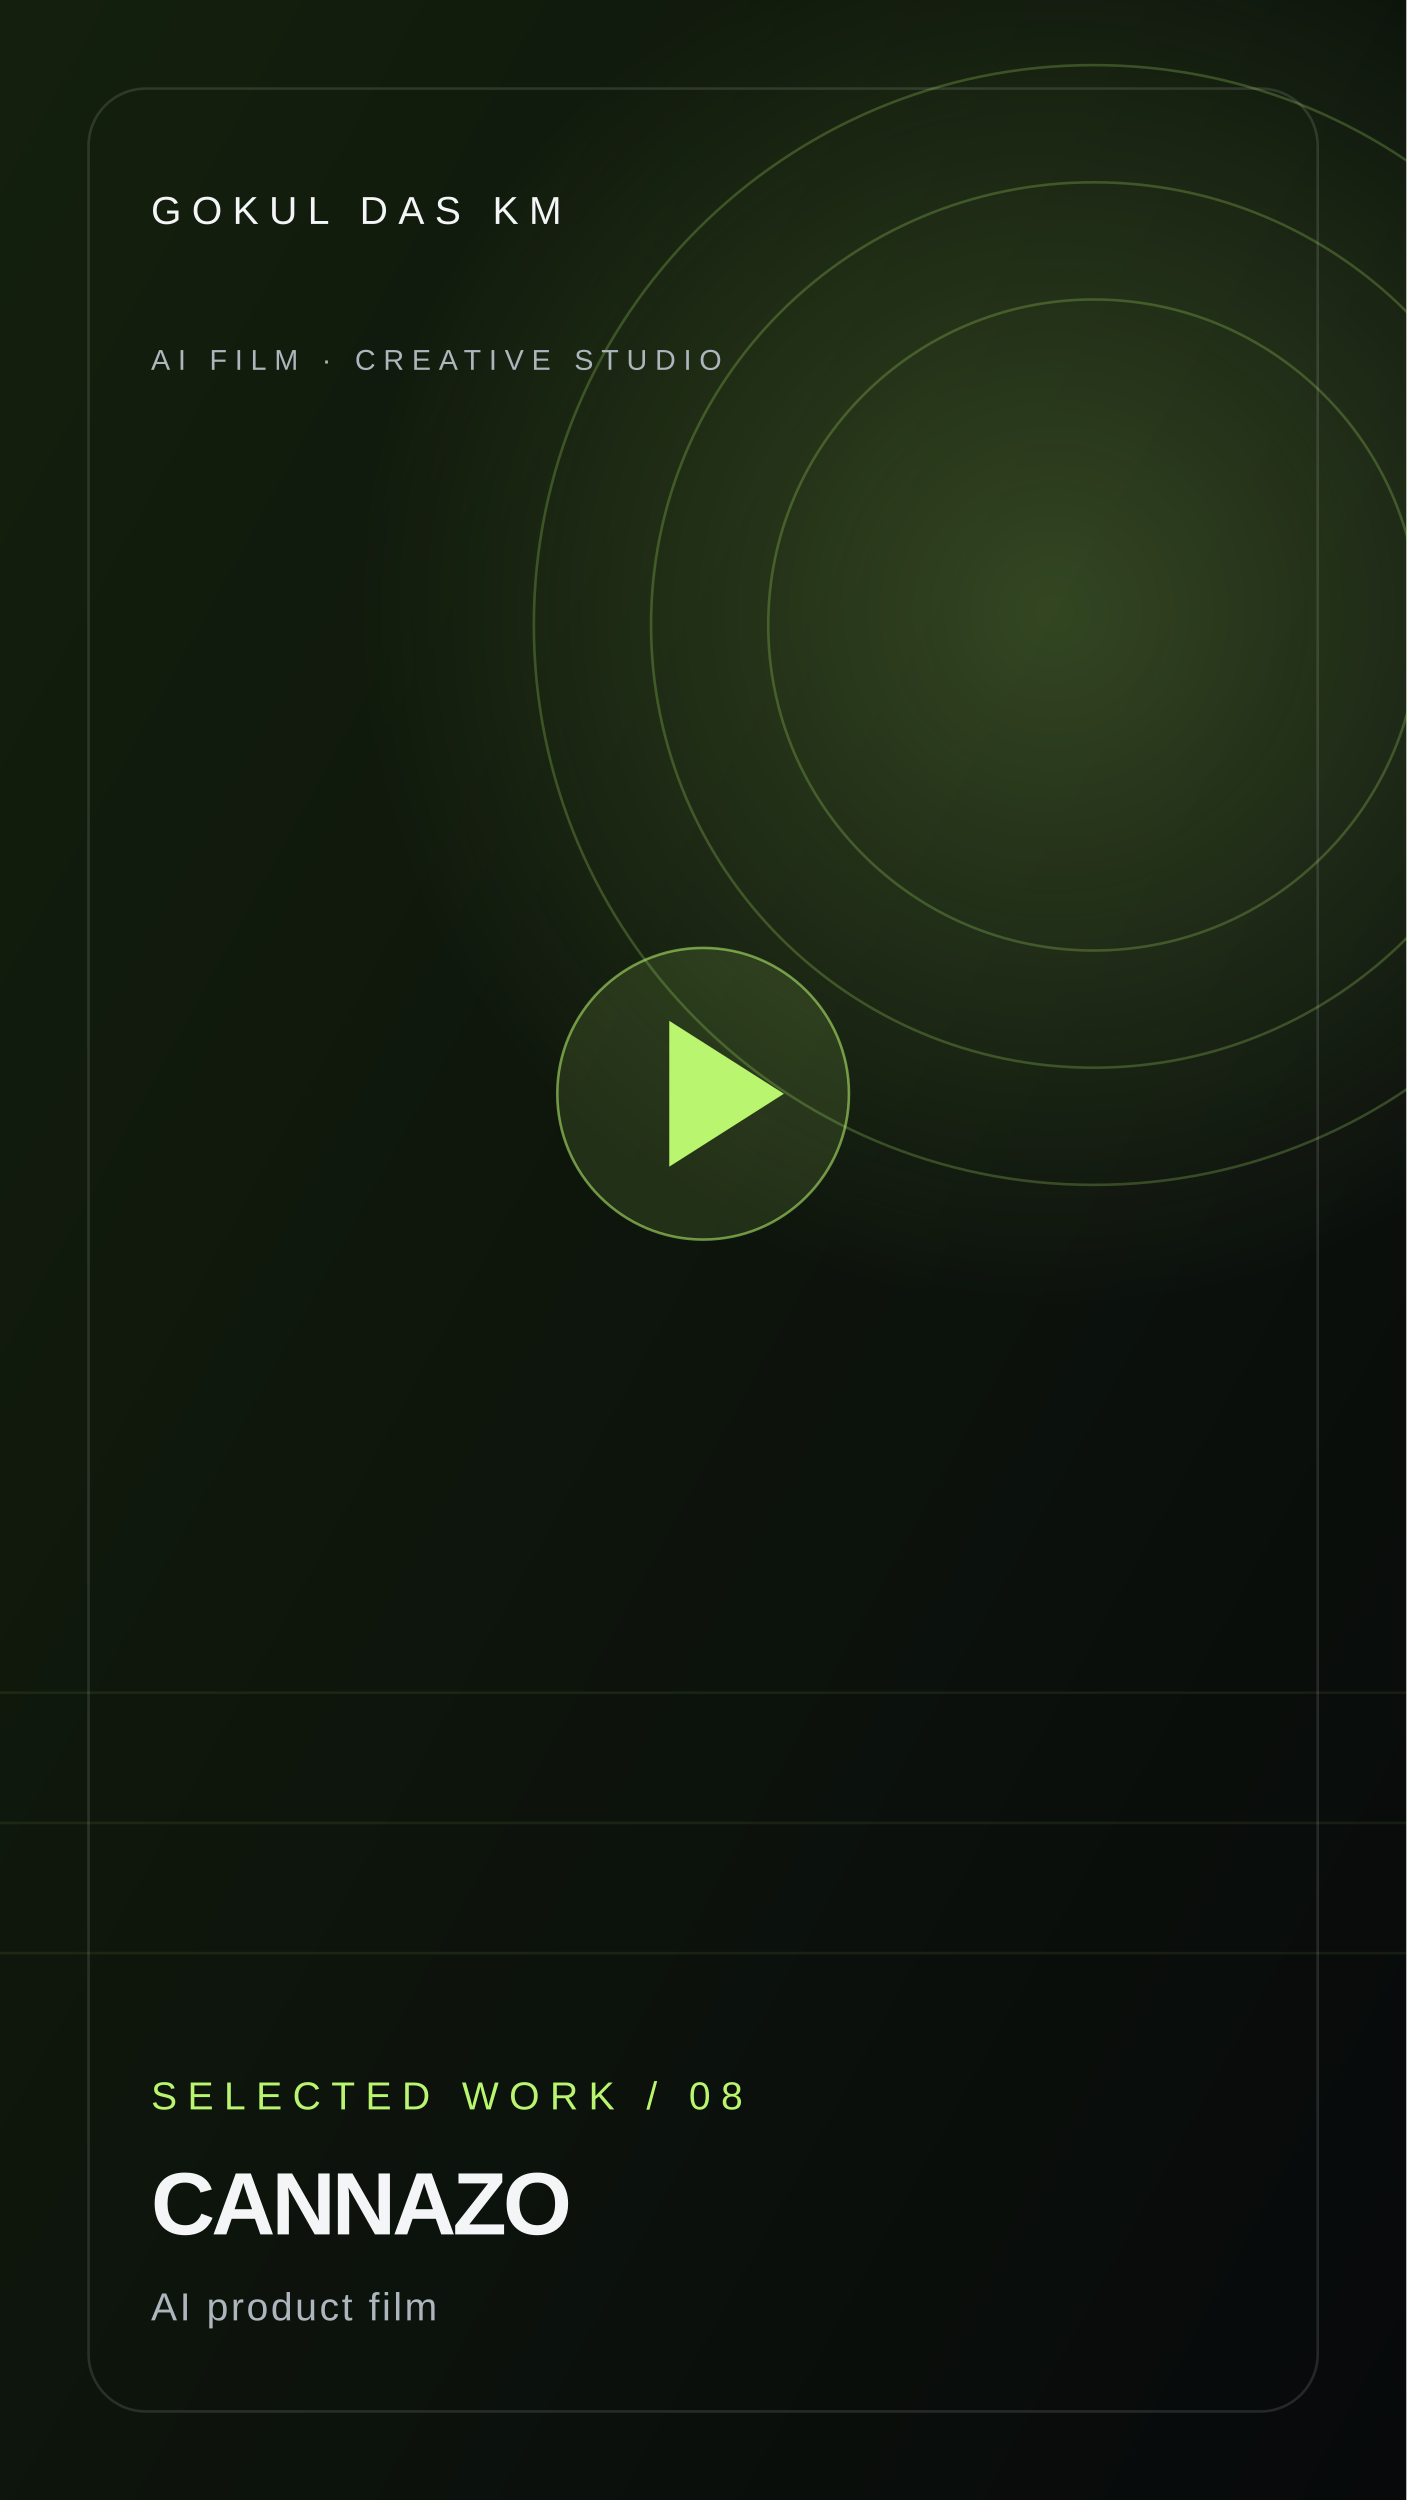
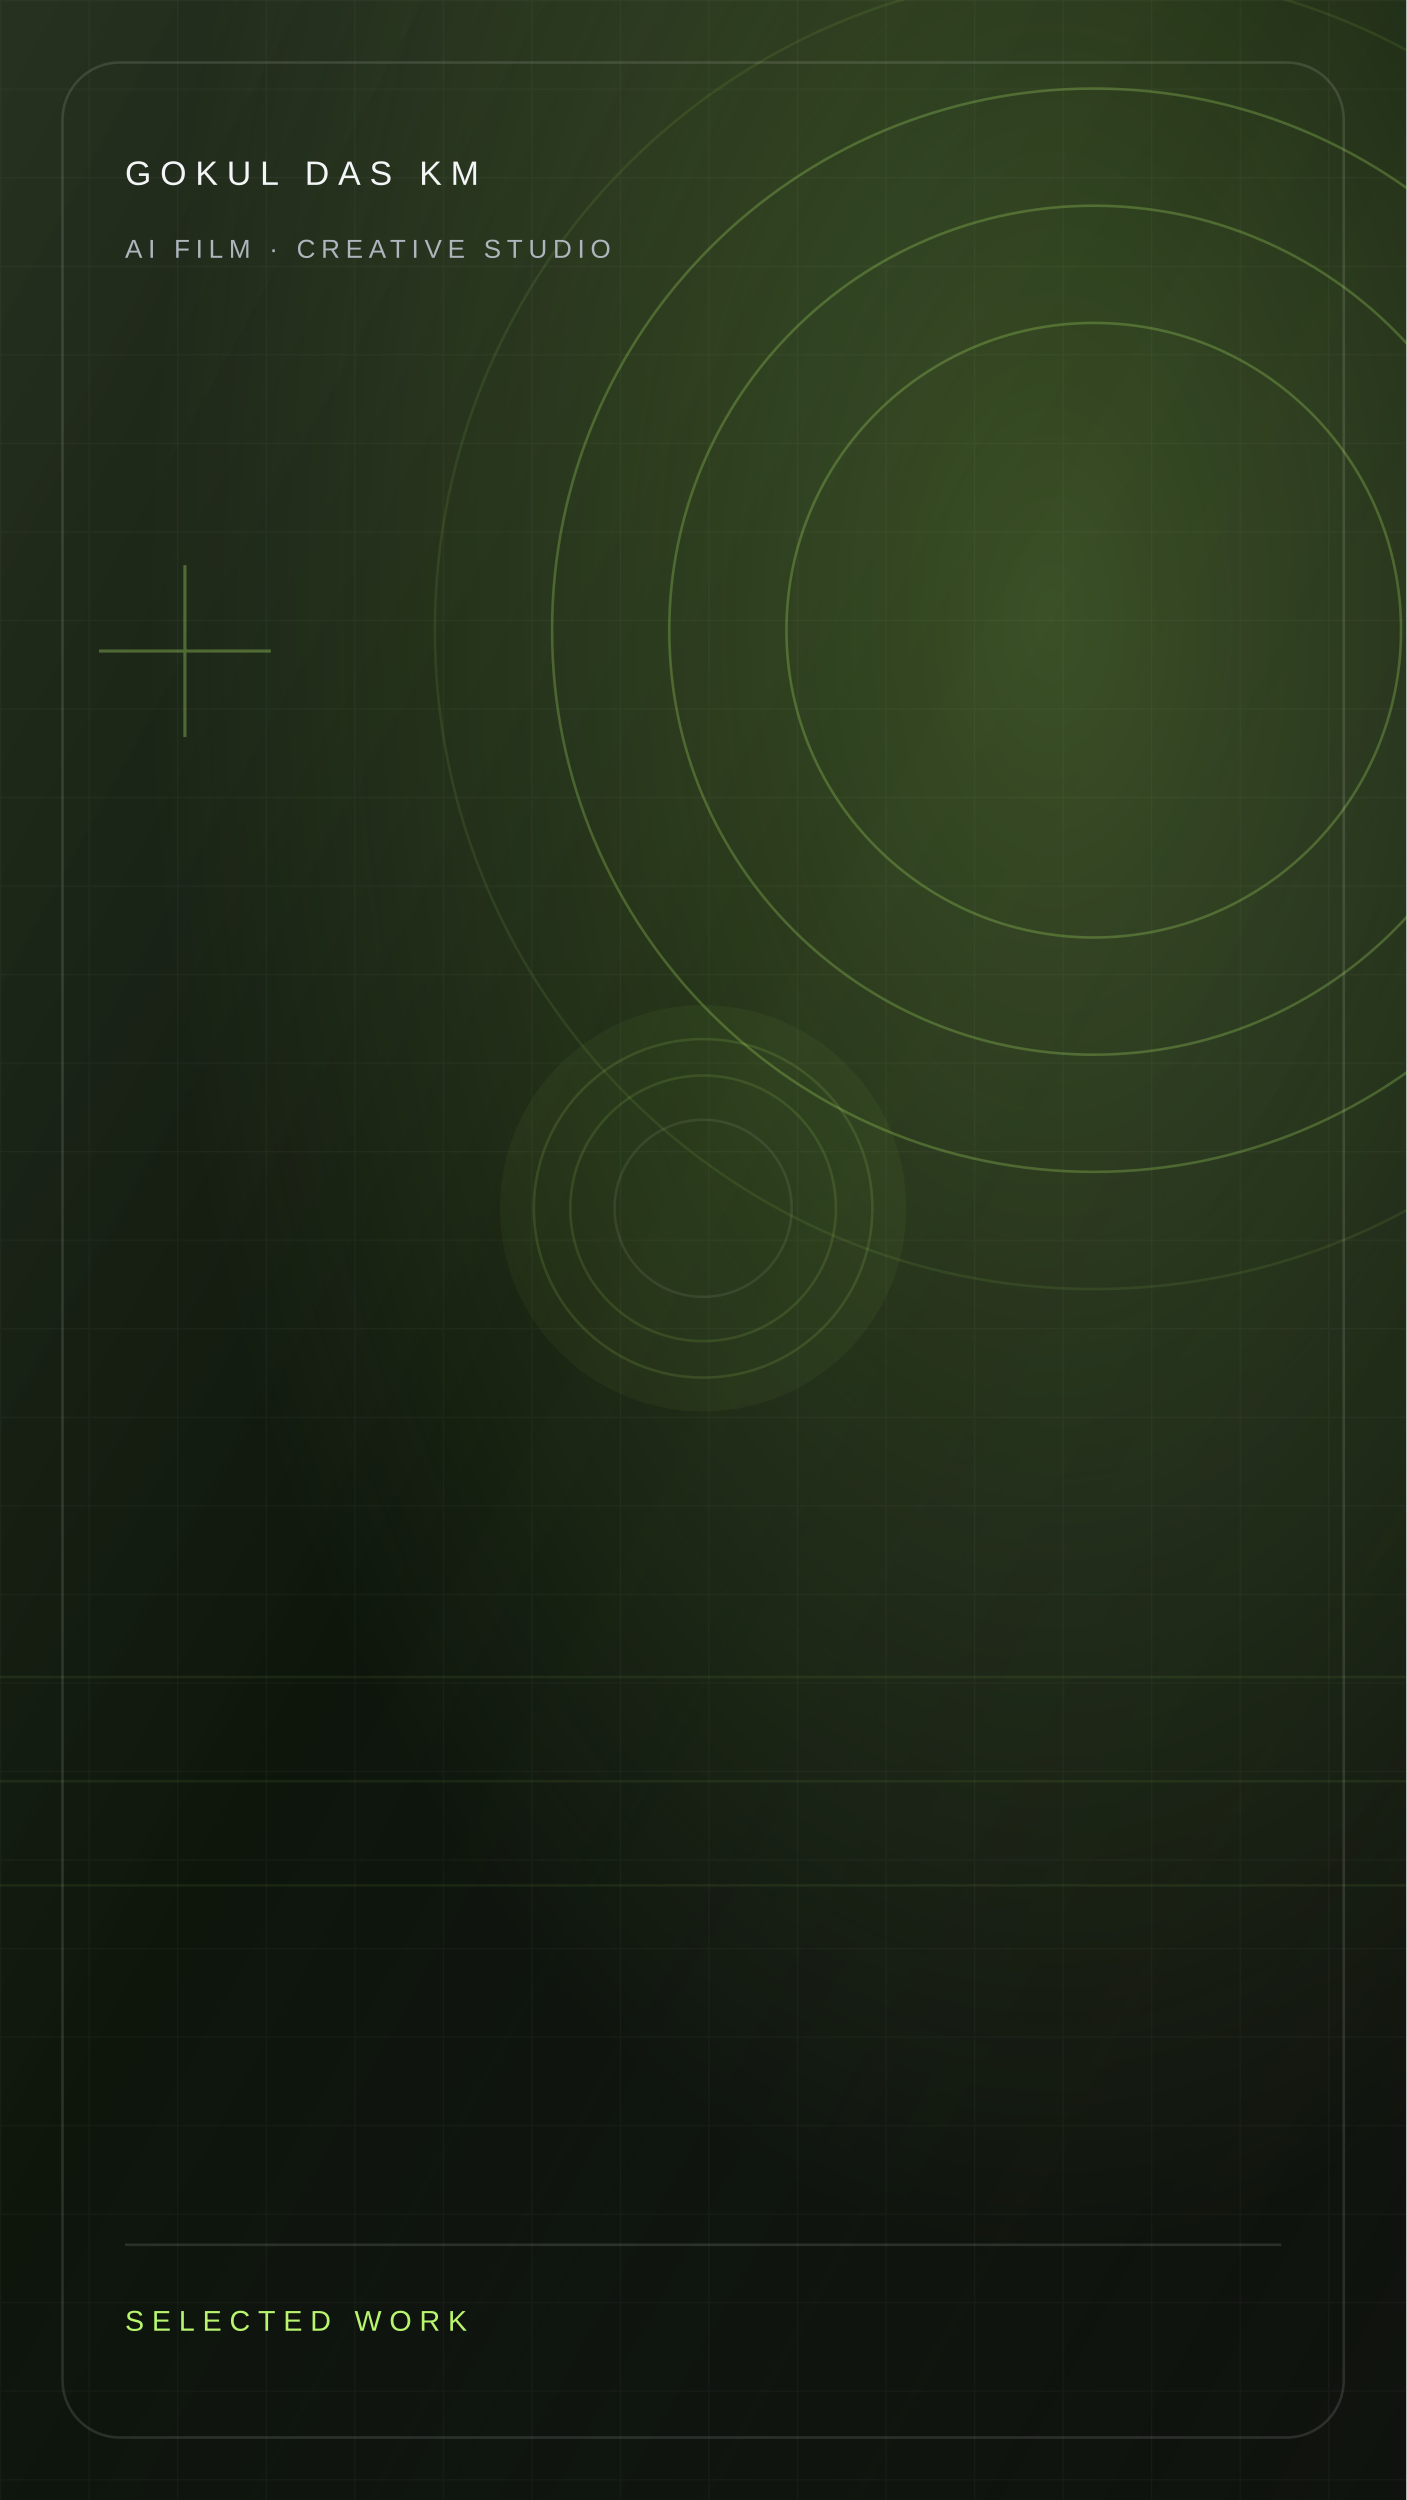
<svg xmlns="http://www.w3.org/2000/svg" width="540" height="960" viewBox="0 0 540 960">
  <defs>
    <linearGradient id="bg" x1="0" y1="0" x2="1" y2="1">
      <stop offset="0" stop-color="#14200d" />
      <stop offset="1" stop-color="#07090b" />
    </linearGradient>
-     <radialGradient id="halo">
-       <stop offset="0" stop-color="#b9f56e" stop-opacity=".22" />
+     <radialGradient id="halo" cx="0.75" cy="0.25" r="0.65">
+       <stop offset="0" stop-color="#b9f56e" stop-opacity=".26" />
      <stop offset="1" stop-color="#b9f56e" stop-opacity="0" />
    </radialGradient>
+     <linearGradient id="sheen" x1="0" y1="0" x2="1" y2="1">
+       <stop offset="0" stop-color="#fff" stop-opacity=".08" />
+       <stop offset=".45" stop-color="#fff" stop-opacity="0" />
+       <stop offset="1" stop-color="#c9ff42" stop-opacity=".04" />
+     </linearGradient>
+     <pattern id="grid" width="34" height="34" patternUnits="userSpaceOnUse">
+       <path d="M34 0H0V34" fill="none" stroke="#fff" stroke-opacity=".035" stroke-width="1" />
+     </pattern>
  </defs>
  <rect width="540" height="960" fill="url(#bg)" />
-   <circle cx="405" cy="235" r="270" fill="url(#halo)" />
-   <g fill="none" stroke="#b9f56e" stroke-opacity=".23">
-     <circle cx="420" cy="240" r="125" />
-     <circle cx="420" cy="240" r="170" />
-     <circle cx="420" cy="240" r="215" />
-     <path d="M0 650H540M0 700H540M0 750H540" stroke-opacity=".08" />
+   <rect width="540" height="960" fill="url(#halo)" />
+   <rect width="540" height="960" fill="url(#sheen)" />
+   <rect width="540" height="960" fill="url(#grid)" />
+   <g fill="none" stroke="#b9f56e" stroke-opacity=".25">
+     <circle cx="420" cy="242" r="118" />
+     <circle cx="420" cy="242" r="163" />
+     <circle cx="420" cy="242" r="208" />
+     <circle cx="420" cy="242" r="253" stroke-opacity=".09" />
+     <path d="M0 644H540M0 684H540M0 724H540" stroke-opacity=".075" />
+     <path d="M38 250H104M71 217V283" stroke-opacity=".32" stroke-width="1.2" />
  </g>
-   <rect x="34" y="34" width="472" height="892" rx="22" fill="none" stroke="#ffffff" stroke-opacity=".12" />
-   <text x="58" y="86" fill="#f3f5f6" font-family="Arial,Helvetica,sans-serif" font-size="15" letter-spacing="4">GOKUL DAS KM</text>
-   <text x="58" y="810" fill="#b9f56e" font-family="Arial,Helvetica,sans-serif" font-size="15" letter-spacing="4">SELECTED WORK / 08</text>
-   <text x="58" y="858" fill="#f3f5f6" font-family="Arial,Helvetica,sans-serif" font-size="34" font-weight="700" letter-spacing="-1.4">CANNAZO</text>
-   <text x="58" y="891" fill="#aeb6bd" font-family="Arial,Helvetica,sans-serif" font-size="15" letter-spacing="1">AI product film</text>
-   <circle cx="270" cy="420" r="56" fill="#b9f56e" fill-opacity=".12" stroke="#b9f56e" stroke-opacity=".55" />
-   <path d="M257 392L257 448L301 420Z" fill="#b9f56e" />
-   <text x="58" y="142" fill="#aeb6bd" font-family="Arial,Helvetica,sans-serif" font-size="11" letter-spacing="3">AI FILM  ·  CREATIVE STUDIO</text>
+   <rect x="24" y="24" width="492" height="912" rx="22" fill="none" stroke="#fff" stroke-opacity=".12" />
+   <text x="48" y="71" fill="#f3f5f6" font-family="Arial,Helvetica,sans-serif" font-size="13" letter-spacing="3.4">GOKUL DAS KM</text>
+   <text x="48" y="99" fill="#aeb6bd" font-family="Arial,Helvetica,sans-serif" font-size="10" letter-spacing="2.2">AI FILM  ·  CREATIVE STUDIO</text>
+   <g transform="translate(270 464)">
+     <circle r="78" fill="#b9f56e" fill-opacity=".045" />
+     <circle r="65" fill="none" stroke="#b9f56e" stroke-opacity=".13" />
+     <circle r="51" fill="none" stroke="#b9f56e" stroke-opacity=".12" />
+     <circle r="34" fill="none" stroke="#fff" stroke-opacity=".08" />
+   </g>
+   <path d="M48 862H492" stroke="#fff" stroke-opacity=".12" />
+   <text x="48" y="895" fill="#b9f56e" font-family="Arial,Helvetica,sans-serif" font-size="11" letter-spacing="3">SELECTED WORK</text>
</svg>
